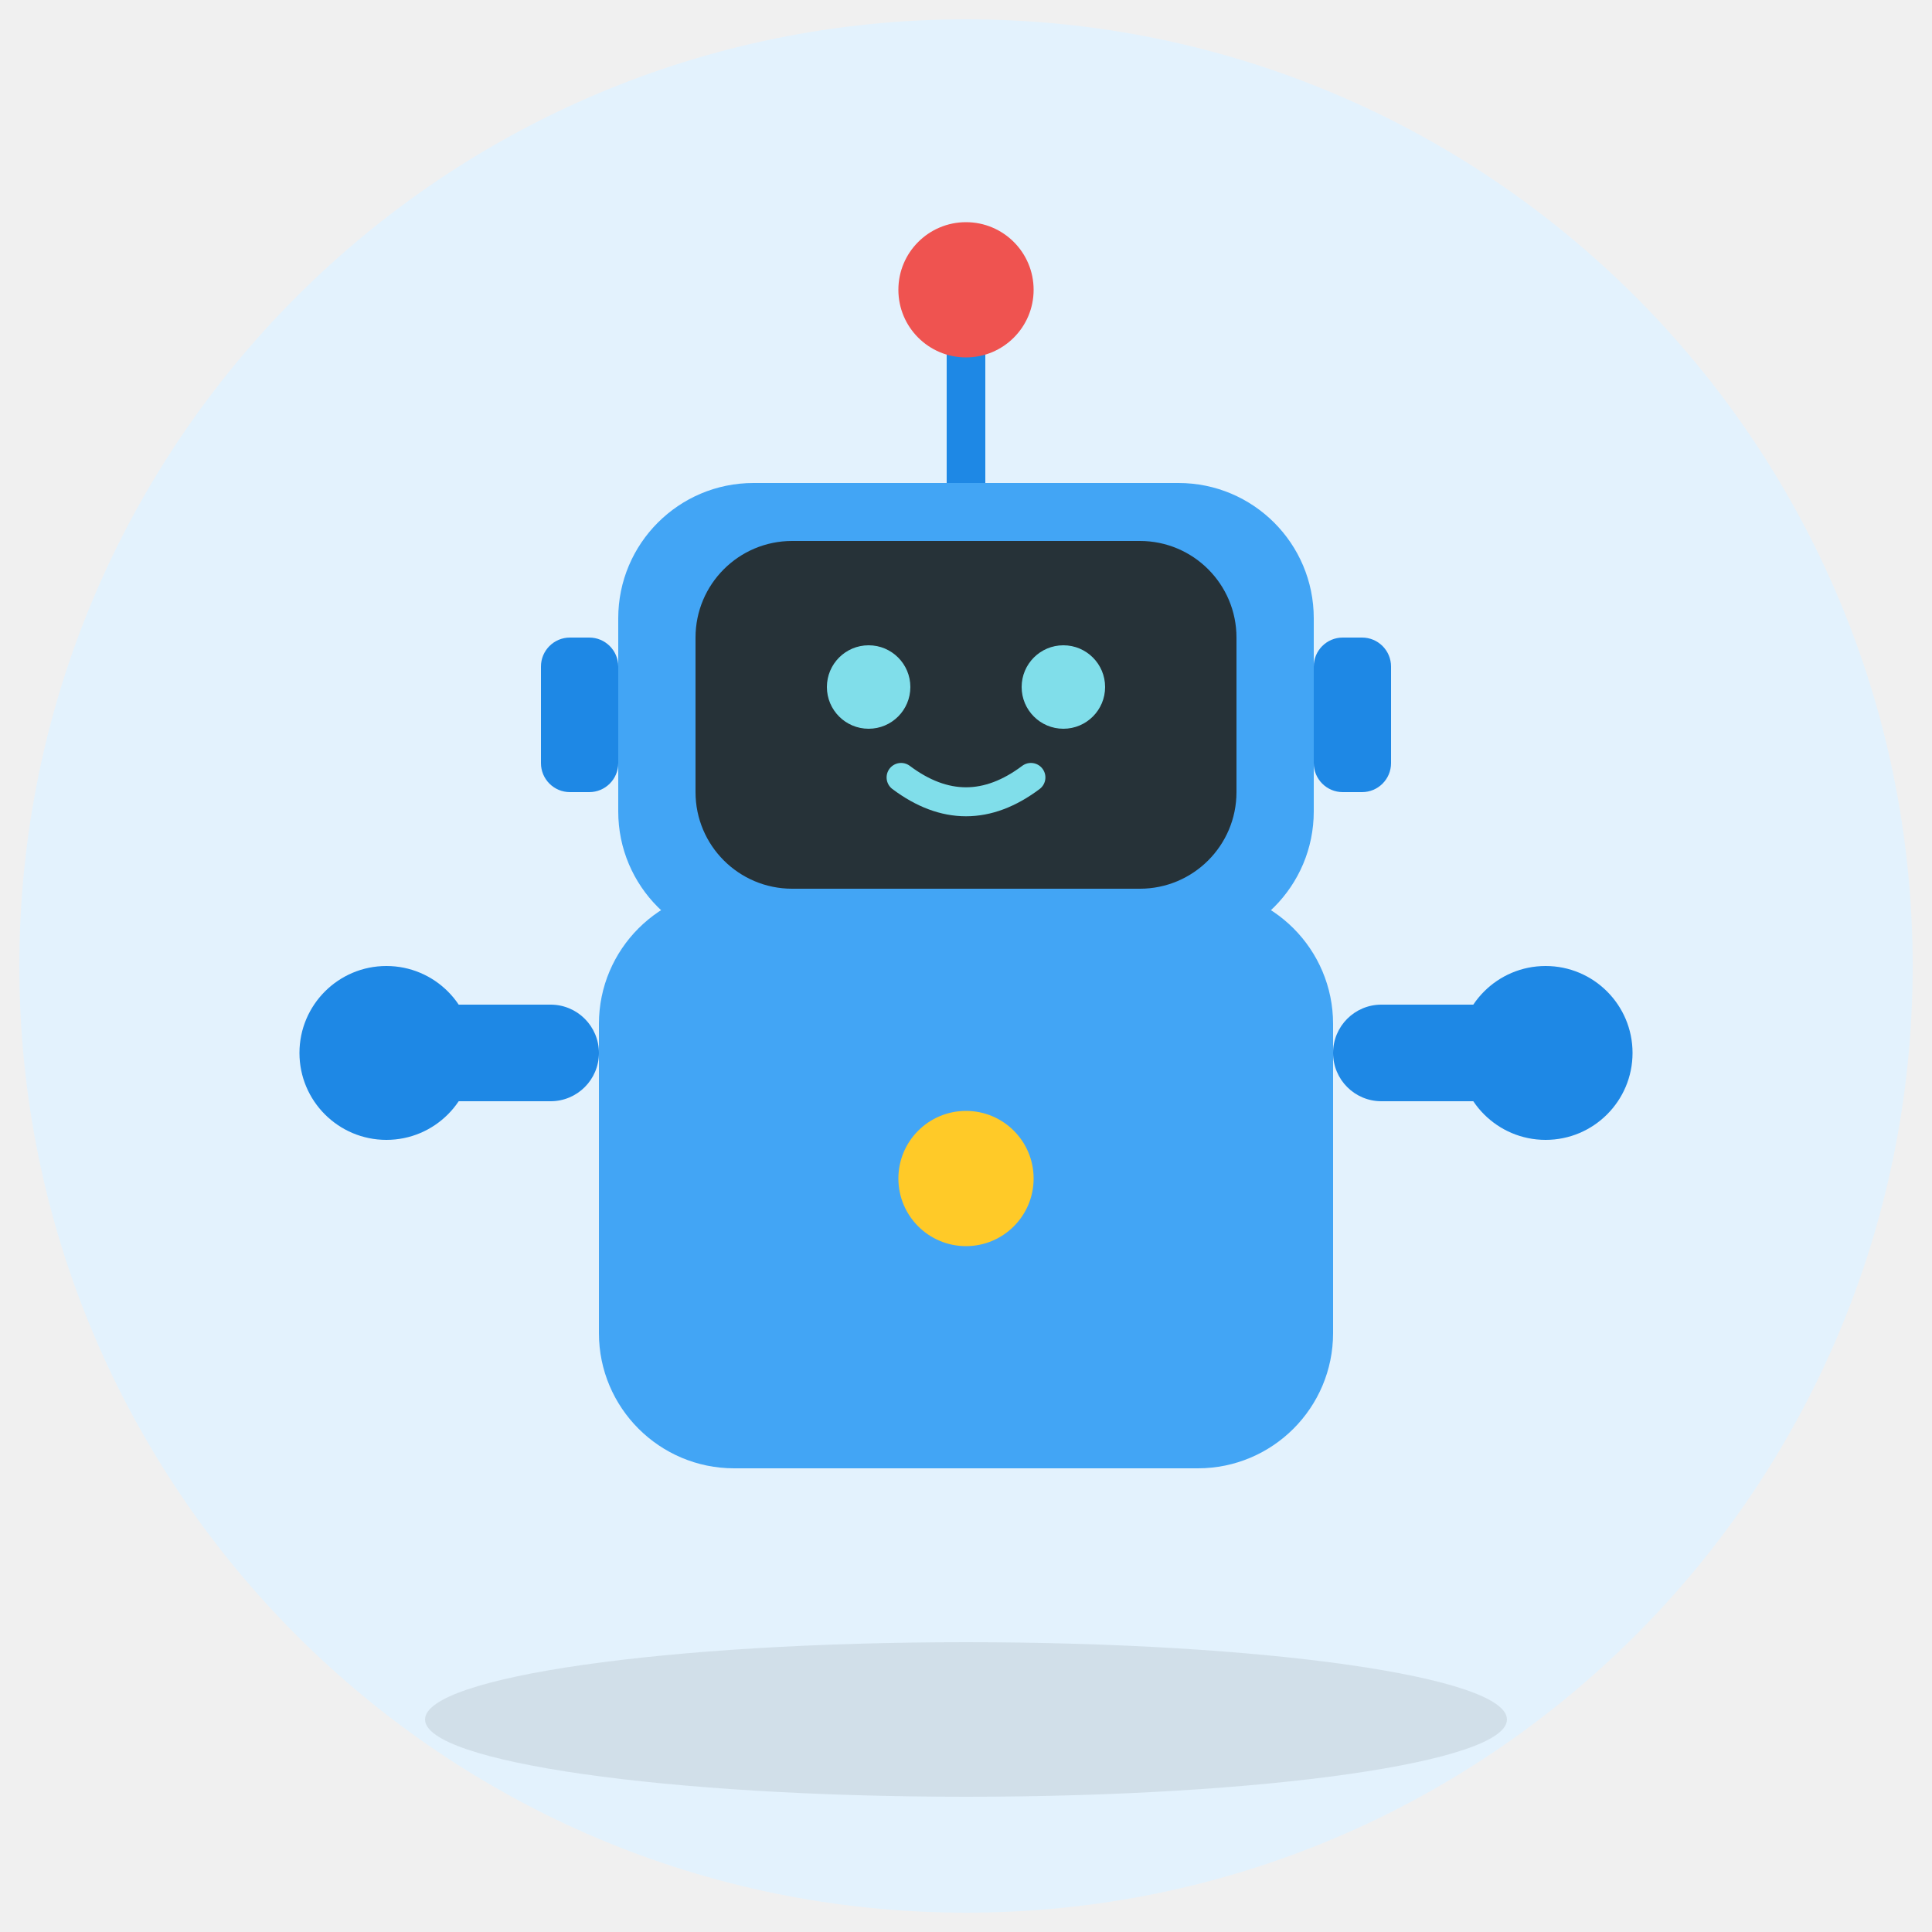
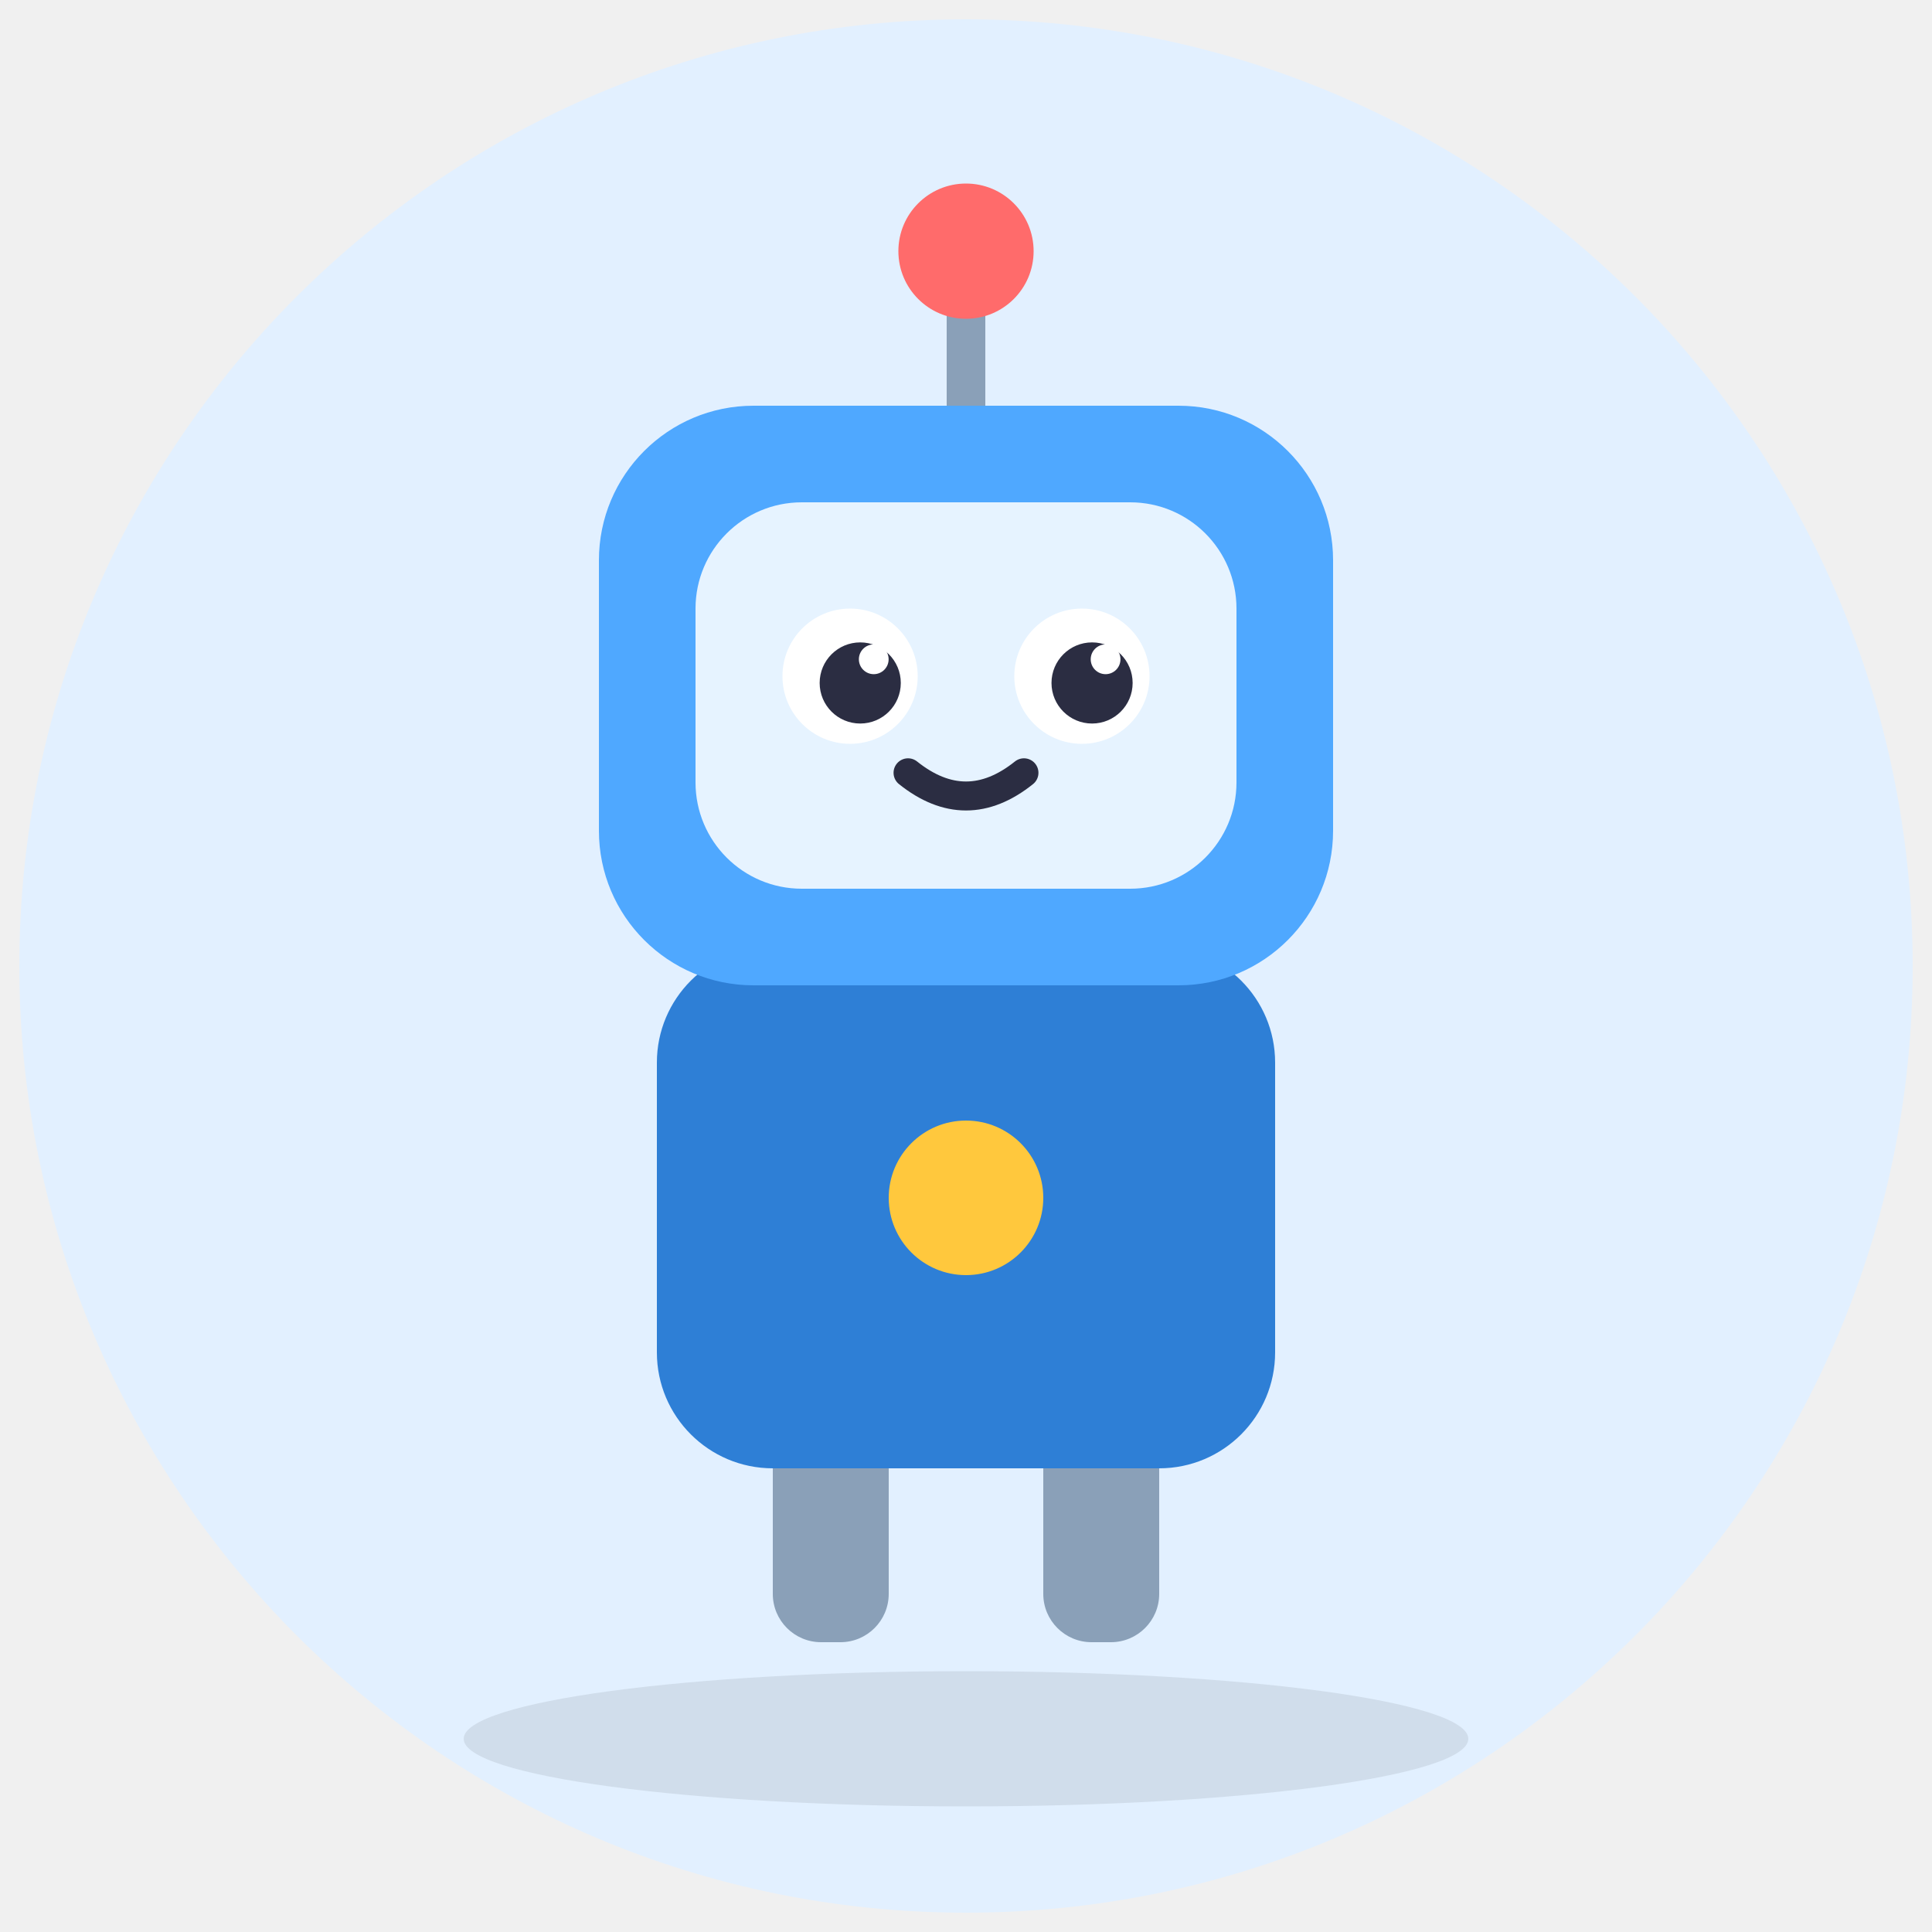
- <svg xmlns="http://www.w3.org/2000/svg" viewBox="0 0 200 200" role="img" aria-label="Robot: Antenli robot">
-   <circle cx="100" cy="100" r="98" fill="#e3f2fd" />
-   <ellipse cx="100" cy="178" rx="56" ry="8" fill="#000" opacity=".08" />
-   <rect x="42" y="104" width="20" height="10" rx="5" fill="#1e88e5" />
-   <circle cx="40" cy="109" r="9" fill="#1e88e5" />
-   <rect x="138" y="104" width="20" height="10" rx="5" fill="#1e88e5" />
-   <circle cx="160" cy="109" r="9" fill="#1e88e5" />
-   <rect x="62" y="92" width="76" height="60" rx="14" fill="#42a5f5" />
-   <circle cx="100" cy="122" r="7" fill="#ffca28" />
-   <rect x="98" y="30" width="4" height="22" fill="#1e88e5" />
-   <circle cx="100" cy="30" r="7" fill="#ef5350" />
-   <rect x="64" y="50" width="72" height="48" rx="14" fill="#42a5f5" />
-   <rect x="72" y="56" width="56" height="36" rx="10" fill="#263238" />
-   <circle cx="89.92" cy="71.12" r="4.32" fill="#80deea" />
-   <circle cx="110.08" cy="71.12" r="4.32" fill="#80deea" />
-   <path d="M93.28 80.48 Q100 85.52 106.72 80.48" fill="none" stroke="#80deea" stroke-width="3" stroke-linecap="round" />
-   <rect x="56" y="66" width="8" height="16" rx="3" fill="#1e88e5" />
-   <rect x="136" y="66" width="8" height="16" rx="3" fill="#1e88e5" />
+ <svg xmlns="http://www.w3.org/2000/svg" viewBox="0 0 200 200" role="img" aria-label="Robot: Yardımcı robot">
+   <circle cx="100" cy="100" r="98" fill="#e2f0ff" />
+   <ellipse cx="100" cy="180" rx="52" ry="7" fill="#000" opacity=".08" />
+   <rect x="80" y="146" width="12" height="24" rx="5" fill="#8aa0b8" />
+   <rect x="108" y="146" width="12" height="24" rx="5" fill="#8aa0b8" />
+   <rect x="68" y="98" width="64" height="54" rx="12" fill="#2e7fd6" />
+   <circle cx="100" cy="124" r="8" fill="#ffc83d" />
+   <path d="M100 44 L100 30" stroke="#8aa0b8" stroke-width="4" />
+   <circle cx="100" cy="26" r="7" fill="#ff6b6b" />
+   <rect x="62" y="42" width="76" height="60" rx="16" fill="#4fa8ff" />
+   <rect x="72" y="52" width="56" height="40" rx="11" fill="#e6f3ff" />
+   <circle cx="88" cy="70" r="7" fill="#fff" />
+   <circle cx="89.05" cy="70.7" r="4.2" fill="#2b2d42" />
+   <circle cx="90.45" cy="68.25" r="1.54" fill="#fff" />
+   <circle cx="112" cy="70" r="7" fill="#fff" />
+   <circle cx="113.05" cy="70.7" r="4.2" fill="#2b2d42" />
+   <circle cx="114.45" cy="68.25" r="1.54" fill="#fff" />
+   <path d="M94 80 Q100 84.8 106 80" fill="none" stroke="#2b2d42" stroke-width="3" stroke-linecap="round" />
</svg>
